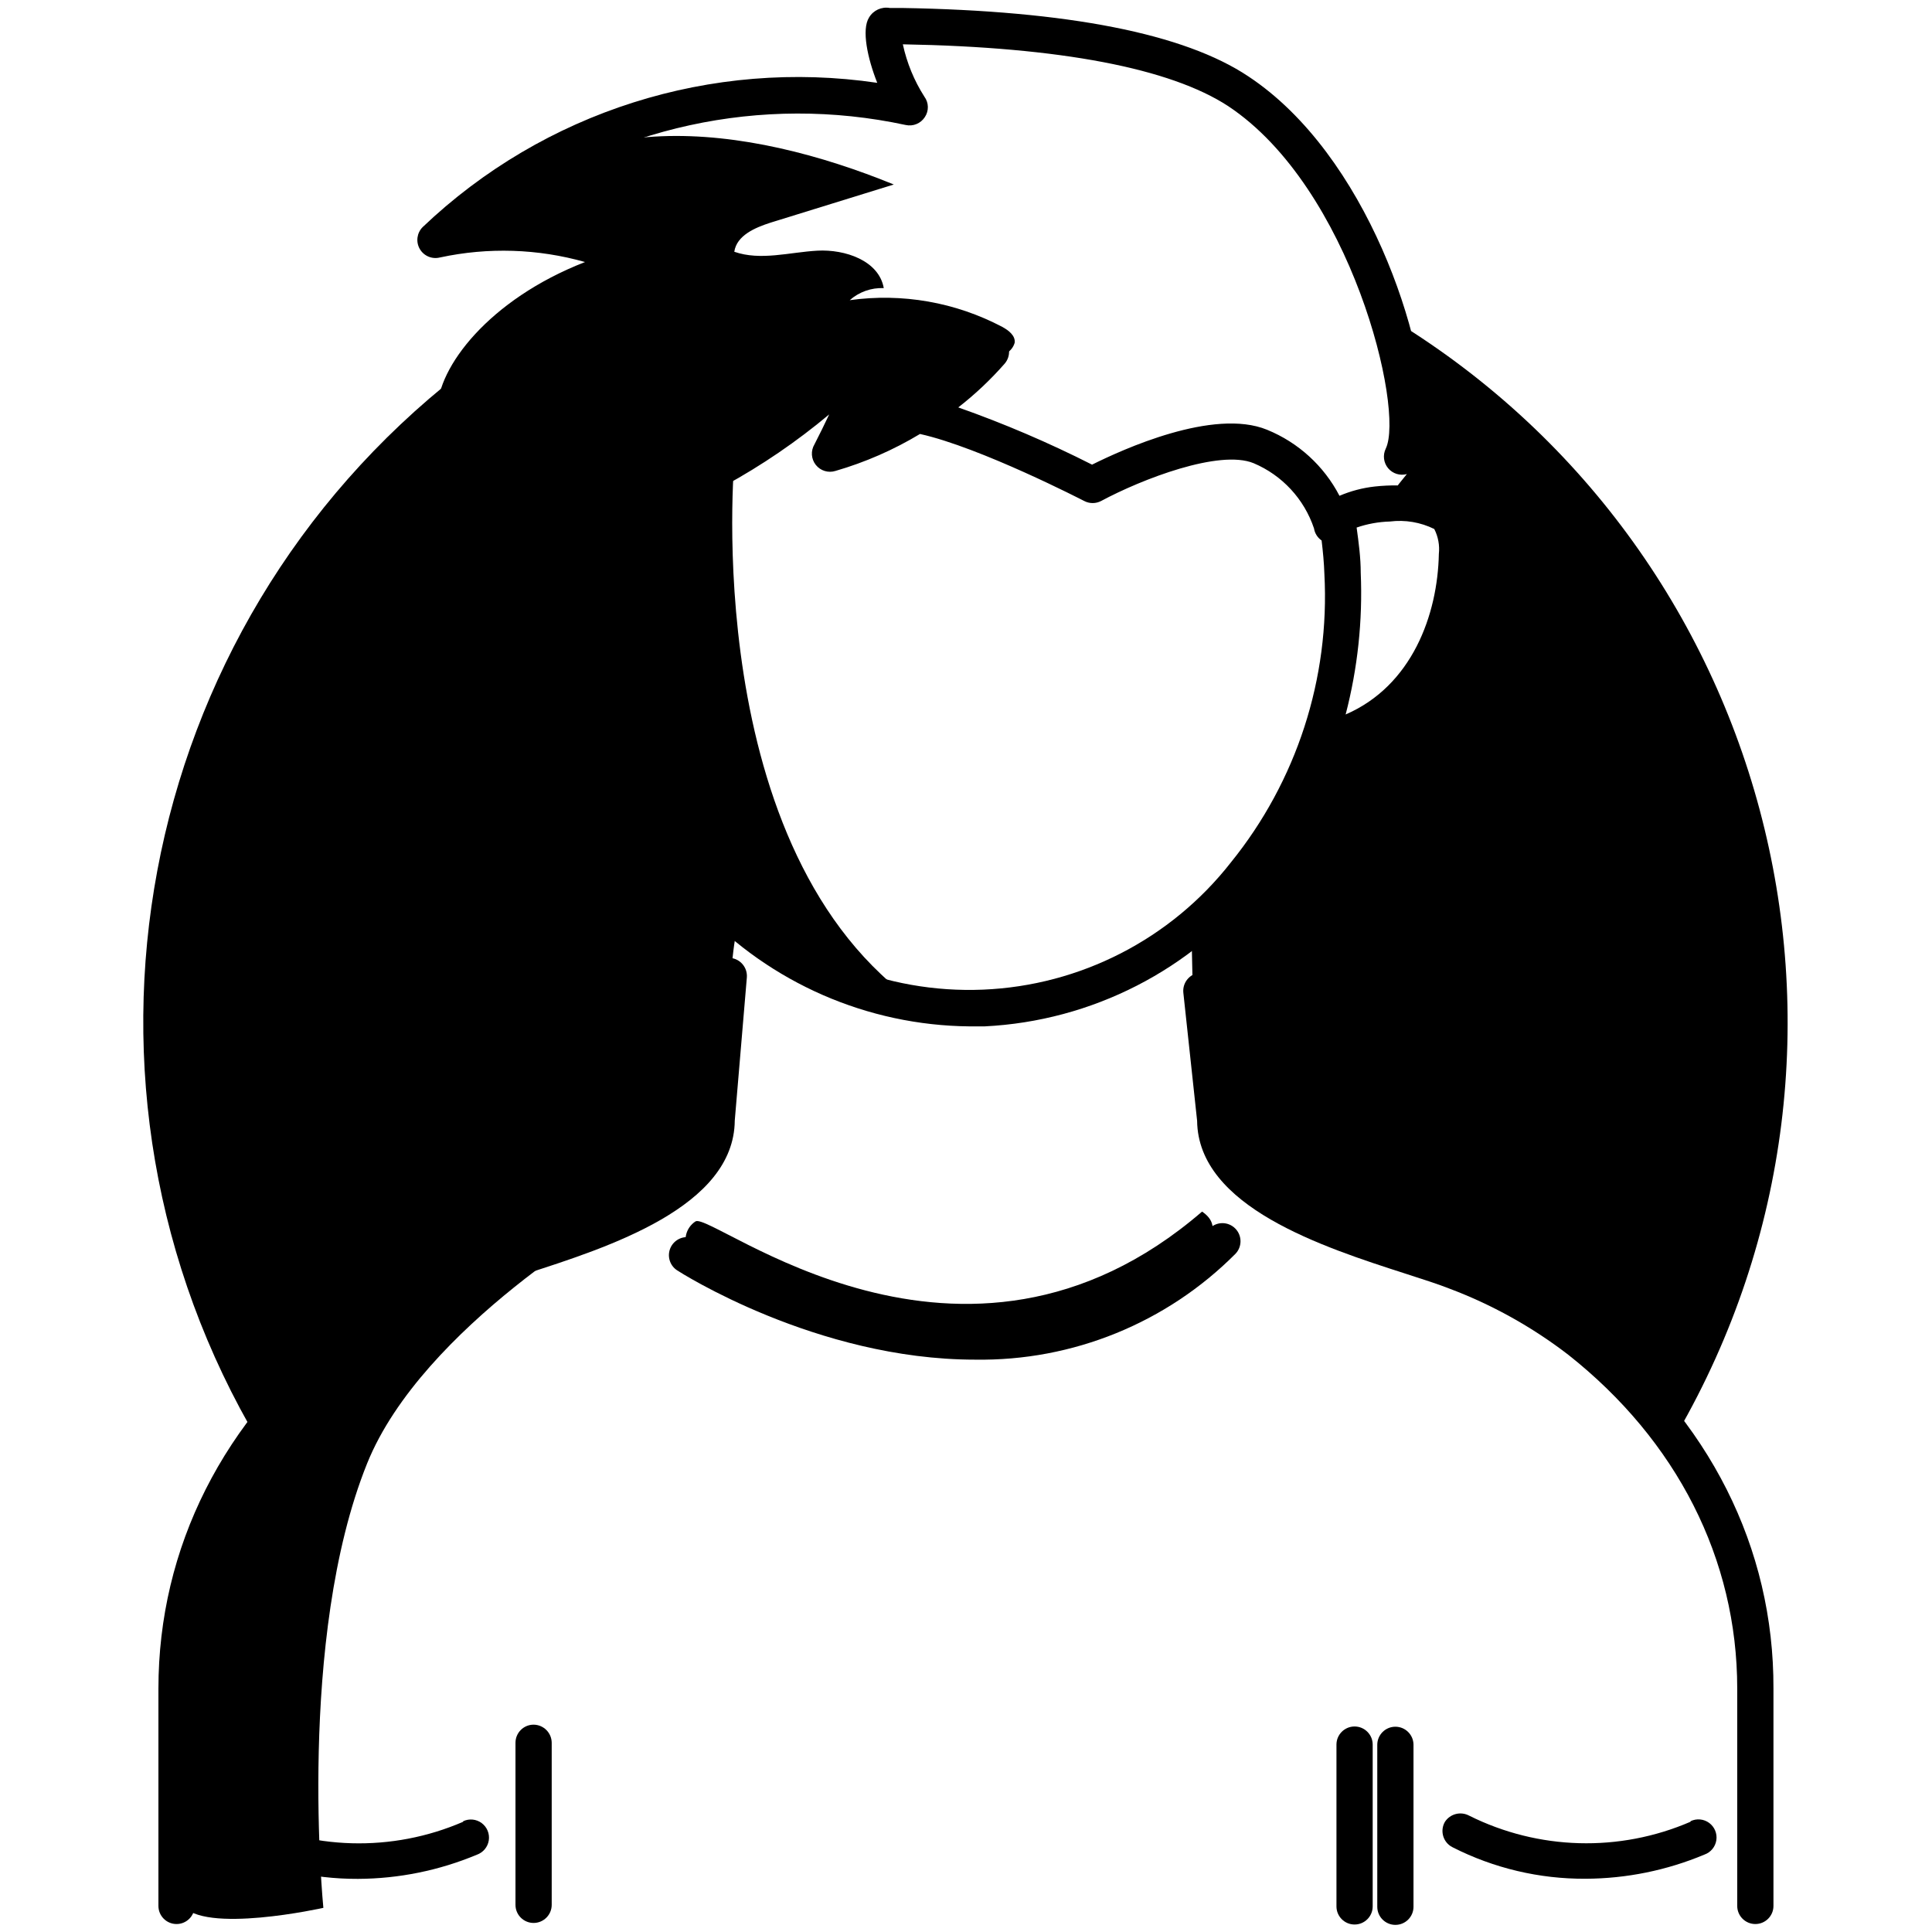
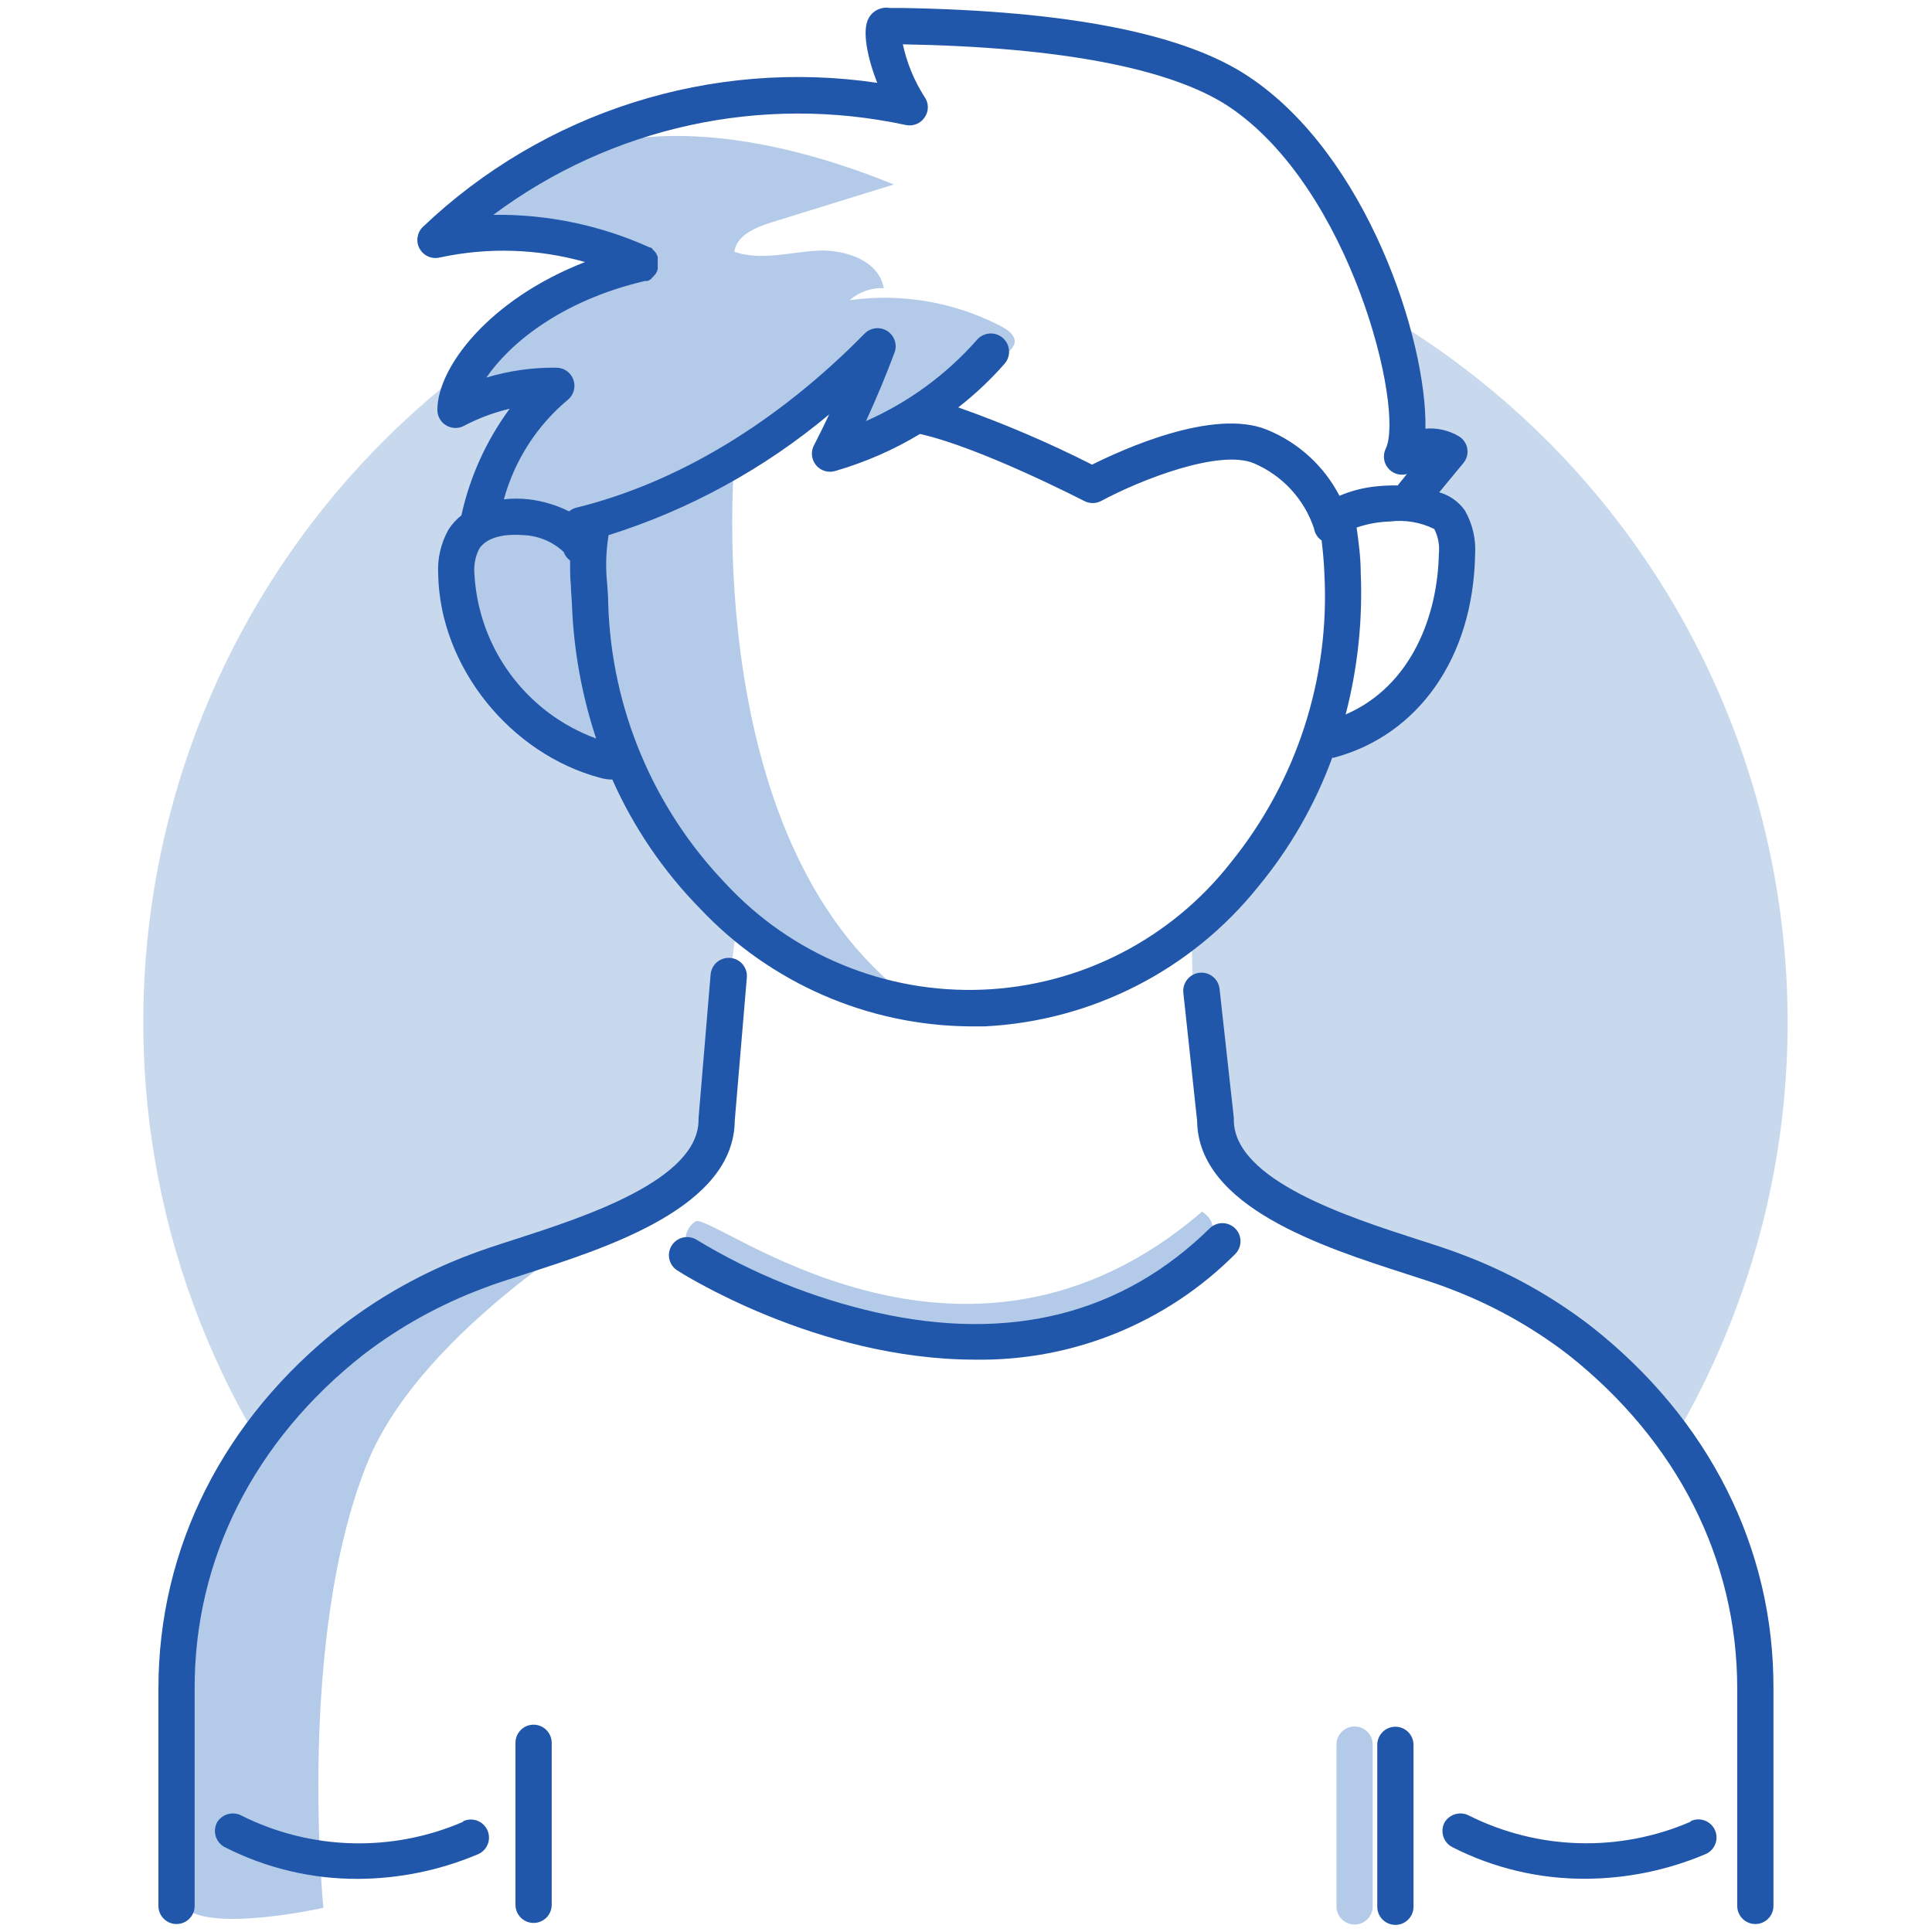
<svg xmlns="http://www.w3.org/2000/svg" viewBox="0 0 160 160">
  <g>
-     <g class="illustration-shape">
+     <g class="illustration-shape" fill="#C8D9EE">
      <path class="cls-1" d="M61.27,76.49l.11.06S61.34,76.47,61.27,76.49Z" />
      <path class="cls-1" d="M52.33,100.91c6.89-2.37,7.54-8,8-16.81.33-6.66.77-7.57,1-7.61-.35-.23-1.64-1.21-4-4.47-2.8-3.88-6.46-9.27-6.46-9.27l-5.18-1.29S40.32,55,38.31,50.25a7.83,7.83,0,0,1,1.3-8.19l5-9.05-6,.86L38,31a68.06,68.06,0,0,0-16.55,88.43c1.77-2.12,4.08-4.94,5.91-7.34C30.77,107.59,45.43,103.28,52.33,100.91Z" />
      <path class="cls-1" d="M114,25.67c.37,1.54.88,3.62,1.49,6,1.29,5.18.86,6.47.86,6.47l3,.21L116.57,41s3.23,1.29,3.88,1.51.64,4.1.64,4.1L118.51,55l-6.26,5s-2.58,1.51-4.74,5.82S98.67,77,98.67,77l.22,10.13,1.72,8.41s6.25,5.17,9.06,6,10.36,5.14,17.89,7.54c4.4,1.41,8.6,6,11.32,9.64A68.08,68.08,0,0,0,114,25.67Z" />
    </g>
  </g>
  <g>
-     <g class="illustration-secondary">
+     <g class="illustration-secondary" fill="#B3CBE8">
      <path class="cls-2" d="M112.18,159.38a1.5,1.5,0,0,1-1.5-1.5v-13.4a1.5,1.5,0,1,1,3,0v13.4A1.5,1.5,0,0,1,112.18,159.38Z" />
      <path class="cls-2" d="M83,27.07a20.88,20.88,0,0,0-12.63-2.21,4,4,0,0,1,2.82-1c-.4-2.28-3.21-3.23-5.51-3.1s-4.69.85-6.87.09c.2-1.36,1.73-2,3-2.41l10.21-3.16C62.09,10.4,46.53,8,38.14,19.8a12,12,0,0,1,7.19-1.51c1,.1,6.36,2.84,6.43,2.8a26.41,26.41,0,0,0-13.5,13.08,10.26,10.26,0,0,1,6.42-1.68,14.69,14.69,0,0,0-3.46,7.08,10.42,10.42,0,0,1-.49,2.16,16.37,16.37,0,0,1-1.33,2.15c-2.07,3.34-1.34,7.87.92,11.09a16.45,16.45,0,0,0,3.41,3.51l.08.75L49.63,62c1.71,5.82,21.67,24.31,26.55,21.28C57.76,70.67,60.83,38,60.83,38l-2,1q5.77-3.33,11.23-7.16l-1.53,6.51a94.86,94.86,0,0,0,14.81-9.09,1.48,1.48,0,0,0,.69-.87C84.11,27.8,83.52,27.35,83,27.07Z" />
      <path class="cls-2" d="M51.34,100.53S35,109.82,30.41,121.18C24.55,135.7,26.78,158,26.78,158s-10,2.23-11.72-.28-.84-28.46,2.79-34,11.44-15.07,18.42-17.31S51.34,100.53,51.34,100.53Z" />
      <path class="cls-2" d="M57,103.56a1.82,1.82,0,0,1,.6-2.41c1.4-.81,22.08,16.32,41.95-.81,3.21,2.15-3.41,5.82-3.41,5.82s-10.44,6.63-21.08,4.42A58.2,58.2,0,0,1,57,103.56Z" />
    </g>
  </g>
  <g>
-     <g class="illustration-primary">
+     <g class="illustration-primary" fill="#2157AA">
      <path class="cls-3" d="M36.45,21.32a24.84,24.84,0,0,1,12,.38c-8,3.12-12.21,8.74-12.23,12.23a1.5,1.5,0,0,0,2.2,1.34,16,16,0,0,1,3.79-1.42,23.35,23.35,0,0,0-4,8.83,5,5,0,0,0-1.07,1.18,6.76,6.76,0,0,0-.85,3.73c.15,7.61,5.94,14.85,13.46,16.84a3.54,3.54,0,0,0,.9.13h.06A36.35,36.35,0,0,0,58,75.27,31.06,31.06,0,0,0,80.28,85l1.26,0a31,31,0,0,0,22.7-11.62,36.4,36.4,0,0,0,6.09-10.63l.14,0c7-1.87,11.52-8.29,11.69-16.77a6.52,6.52,0,0,0-.86-3.73,3.93,3.93,0,0,0-2.11-1.48l2-2.42a1.48,1.48,0,0,0-.41-2.24,4.62,4.62,0,0,0-2.73-.61c.14-7.33-4.84-22.67-14.66-29.17C98.08,2.78,88.44.89,74.69.66l-1,0a1.66,1.66,0,0,0-1.72.79c-.63,1-.13,3.37.68,5.41A45.05,45.05,0,0,0,35,18.81a1.5,1.5,0,0,0,1.44,2.51Zm2.84,26.21a3.85,3.85,0,0,1,.39-2.07c.8-1.26,2.87-1.2,3.48-1.15a5.19,5.19,0,0,1,3.52,1.4,1.46,1.46,0,0,0,.53.71c0,.69,0,1.34.07,2.12,0,.47.07,1,.09,1.62a40,40,0,0,0,2,11A15.39,15.39,0,0,1,39.29,47.53Zm62.64,23.9a27.51,27.51,0,0,1-41.84,1.74A35,35,0,0,1,50.37,50c0-.64-.06-1.19-.09-1.68a15.15,15.15,0,0,1,.12-4,53.48,53.48,0,0,0,18.27-10c-.39.83-.8,1.66-1.22,2.48A1.5,1.5,0,0,0,69.19,39a29.46,29.46,0,0,0,7-3.06c5,1.11,13.52,5.51,13.6,5.55a1.51,1.51,0,0,0,1.4,0c3.39-1.82,9.8-4.29,12.63-3.13a8.94,8.94,0,0,1,5,5.4v0a1.5,1.5,0,0,0,.63,1c.11.92.2,1.85.23,2.77A35,35,0,0,1,101.93,71.43Zm9.51-12.26a39.82,39.82,0,0,0,1.25-11.74c0-1.24-.17-2.5-.34-3.74a9.25,9.25,0,0,1,2.75-.5,6.48,6.48,0,0,1,3.68.62,3.67,3.67,0,0,1,.38,2.06C119.06,50.91,116.94,56.79,111.44,59.17ZM75,10.35a1.5,1.5,0,0,0,1.59-.65A1.47,1.47,0,0,0,76.55,8a13.23,13.23,0,0,1-1.78-4.33c13.1.23,22.16,2,26.93,5.11,10.21,6.76,14.63,25.13,13.06,28.38a1.5,1.5,0,0,0,1.75,2.1l-.67.83a.41.41,0,0,0-.07.11,15.59,15.59,0,0,0-1.91.09,10.37,10.37,0,0,0-2.93.77,11.76,11.76,0,0,0-6-5.47c-4.44-1.82-12,1.65-14.49,2.89a92.79,92.79,0,0,0-11.08-4.74,27.88,27.88,0,0,0,3.83-3.61,1.5,1.5,0,0,0-2.27-2,26.47,26.47,0,0,1-9.2,6.74c.85-1.86,1.65-3.76,2.36-5.67a1.5,1.5,0,0,0-2.47-1.58C64.36,35,56.08,40,47.7,42.05a1.42,1.42,0,0,0-.57.3,10.18,10.18,0,0,0-3.35-1,9.43,9.43,0,0,0-2.05,0,16.4,16.4,0,0,1,5.33-8.27,1.5,1.5,0,0,0-1-2.63,19.15,19.15,0,0,0-5.78.82c1.86-2.72,6.06-6.34,13.13-8a.19.19,0,0,0,.08,0l.14,0,.14-.07.12-.07L54,23l.11-.1.09-.11a.52.52,0,0,0,.1-.11l.07-.13.05-.07s0,0,0-.06l.05-.14c0-.05,0-.1,0-.15s0-.09,0-.13,0-.11,0-.16a.62.62,0,0,0,0-.13,1.11,1.11,0,0,0,0-.17.11.11,0,0,0,0-.05.25.25,0,0,0,0-.07c0-.05,0-.11,0-.16l-.06-.12L54.35,21a.44.44,0,0,0-.08-.11l-.1-.12-.1-.09L54,20.57l-.13-.08-.07,0a30.41,30.41,0,0,0-12.94-2.7A42.21,42.21,0,0,1,75,10.35Z" />
      <path class="cls-3" d="M30.09,112.19A38.26,38.26,0,0,1,40,106.7c.91-.36,2.14-.75,3.56-1.21,6.86-2.21,17.23-5.54,17.29-12.69l1-11.84a1.5,1.5,0,0,0-3-.26l-1,11.91a.53.53,0,0,0,0,.13c0,5-9.52,8.06-15.21,9.9-1.47.47-2.73.88-3.73,1.27a41.19,41.19,0,0,0-10.65,5.93c-9.76,7.68-15.14,18.34-15.14,30v18a1.5,1.5,0,0,0,3,0v-18C16.09,129.12,21.06,119.3,30.09,112.19Z" />
      <path class="cls-3" d="M44.19,142.83a1.5,1.5,0,0,0-1.5,1.5v13.42a1.5,1.5,0,0,0,3,0V144.33A1.51,1.51,0,0,0,44.19,142.83Z" />
      <path class="cls-3" d="M115.56,143a1.5,1.5,0,0,0-1.5,1.5v13.41a1.5,1.5,0,0,0,3,0V144.48A1.5,1.5,0,0,0,115.56,143Z" />
      <path class="cls-3" d="M131.77,109.84a41.19,41.19,0,0,0-10.65-5.93c-1-.39-2.26-.8-3.73-1.27-5.69-1.84-15.21-4.9-15.21-9.9a.81.81,0,0,0,0-.16L101,81.9a1.5,1.5,0,0,0-3,.32l1.14,10.6c.08,7.13,10.43,10.46,17.29,12.67,1.42.46,2.65.85,3.56,1.21a38.26,38.26,0,0,1,9.88,5.49c9,7.11,14,16.93,14,27.65v18a1.5,1.5,0,0,0,3,0v-18C146.91,128.18,141.53,117.52,131.77,109.84Z" />
      <path class="cls-3" d="M100.22,101.69c-7.25,7.13-16.55,9.5-27.65,7a50.09,50.09,0,0,1-14.85-6,1.51,1.51,0,0,0-2.08.44,1.5,1.5,0,0,0,.43,2.07c.18.12,11.52,7.4,24.68,7.4a29.76,29.76,0,0,0,21.57-8.77,1.5,1.5,0,0,0-2.1-2.14Z" />
      <path class="cls-3" d="M38.36,150.87A21.73,21.73,0,0,1,20,150.36a1.53,1.53,0,0,0-2,.52,1.51,1.51,0,0,0,.46,2,1.18,1.18,0,0,0,.19.11,24.06,24.06,0,0,0,11,2.61,25.77,25.77,0,0,0,9.84-2,1.5,1.5,0,1,0-1.14-2.77Z" />
      <path class="cls-3" d="M140,150.87a21.74,21.74,0,0,1-18.34-.51,1.53,1.53,0,0,0-2,.52,1.51,1.51,0,0,0,.46,2l.19.11a24,24,0,0,0,11,2.6,25.7,25.7,0,0,0,9.84-2,1.5,1.5,0,1,0-1.14-2.77Z" />
    </g>
  </g>
</svg>
